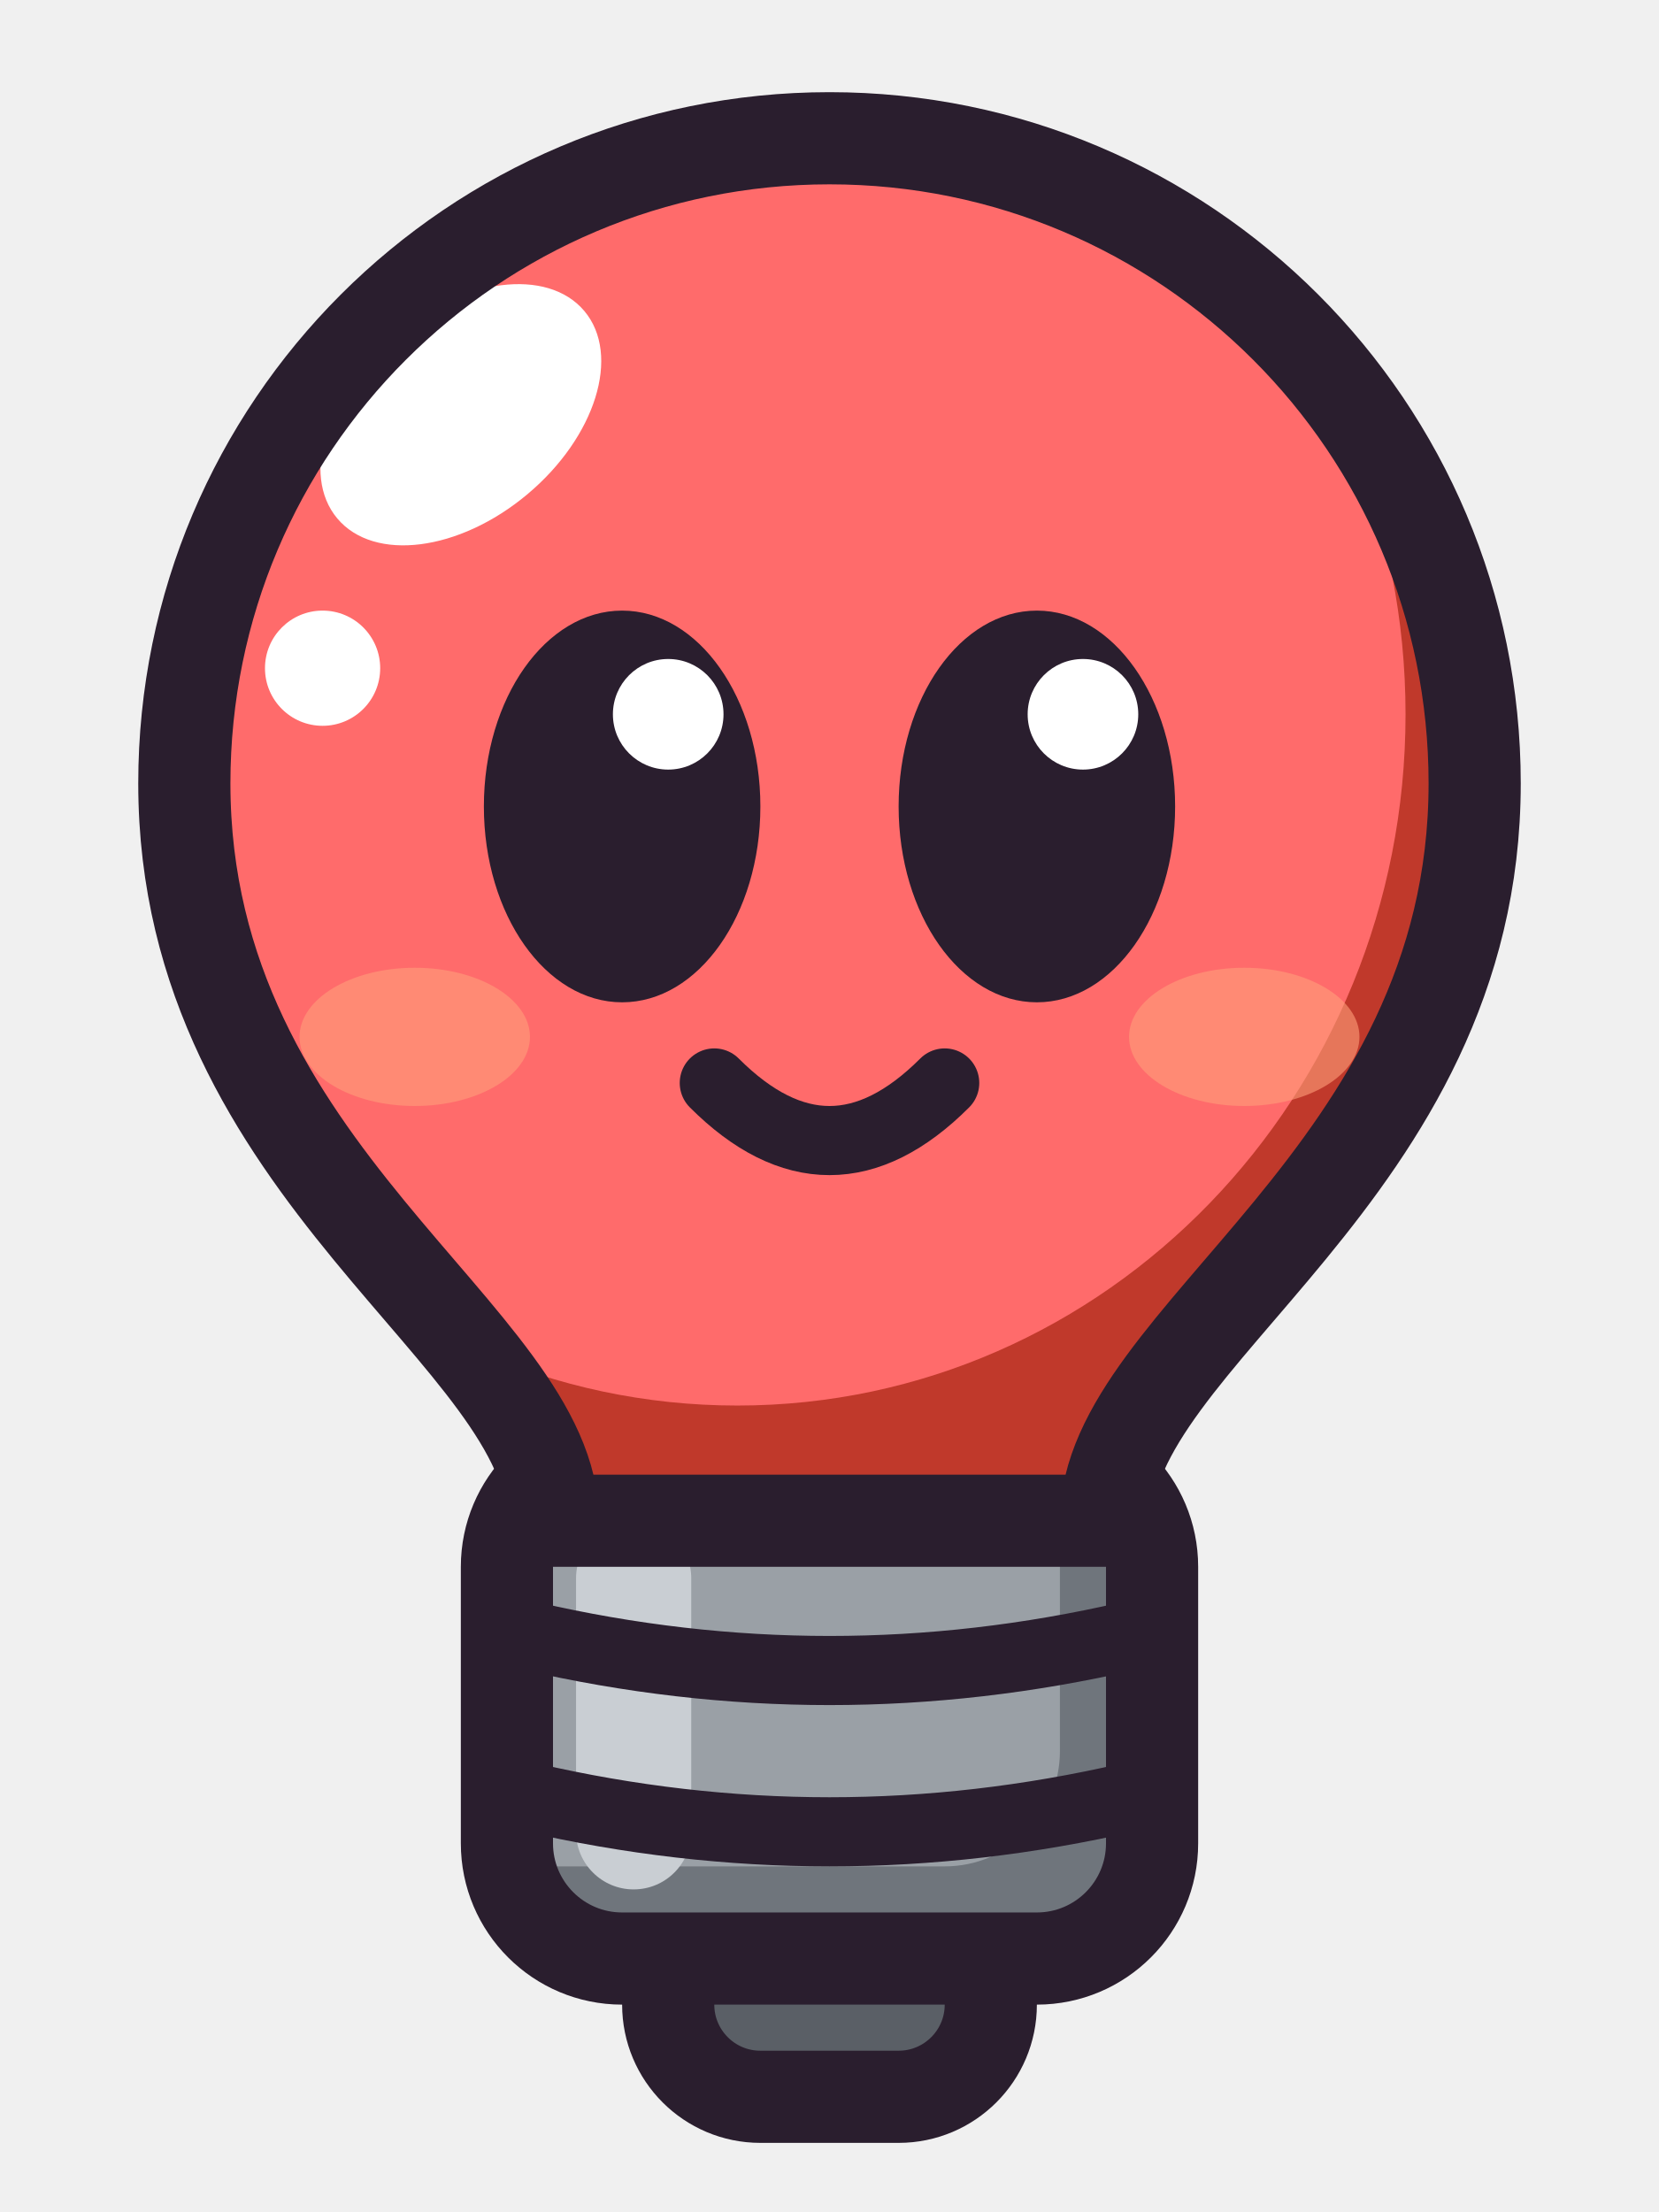
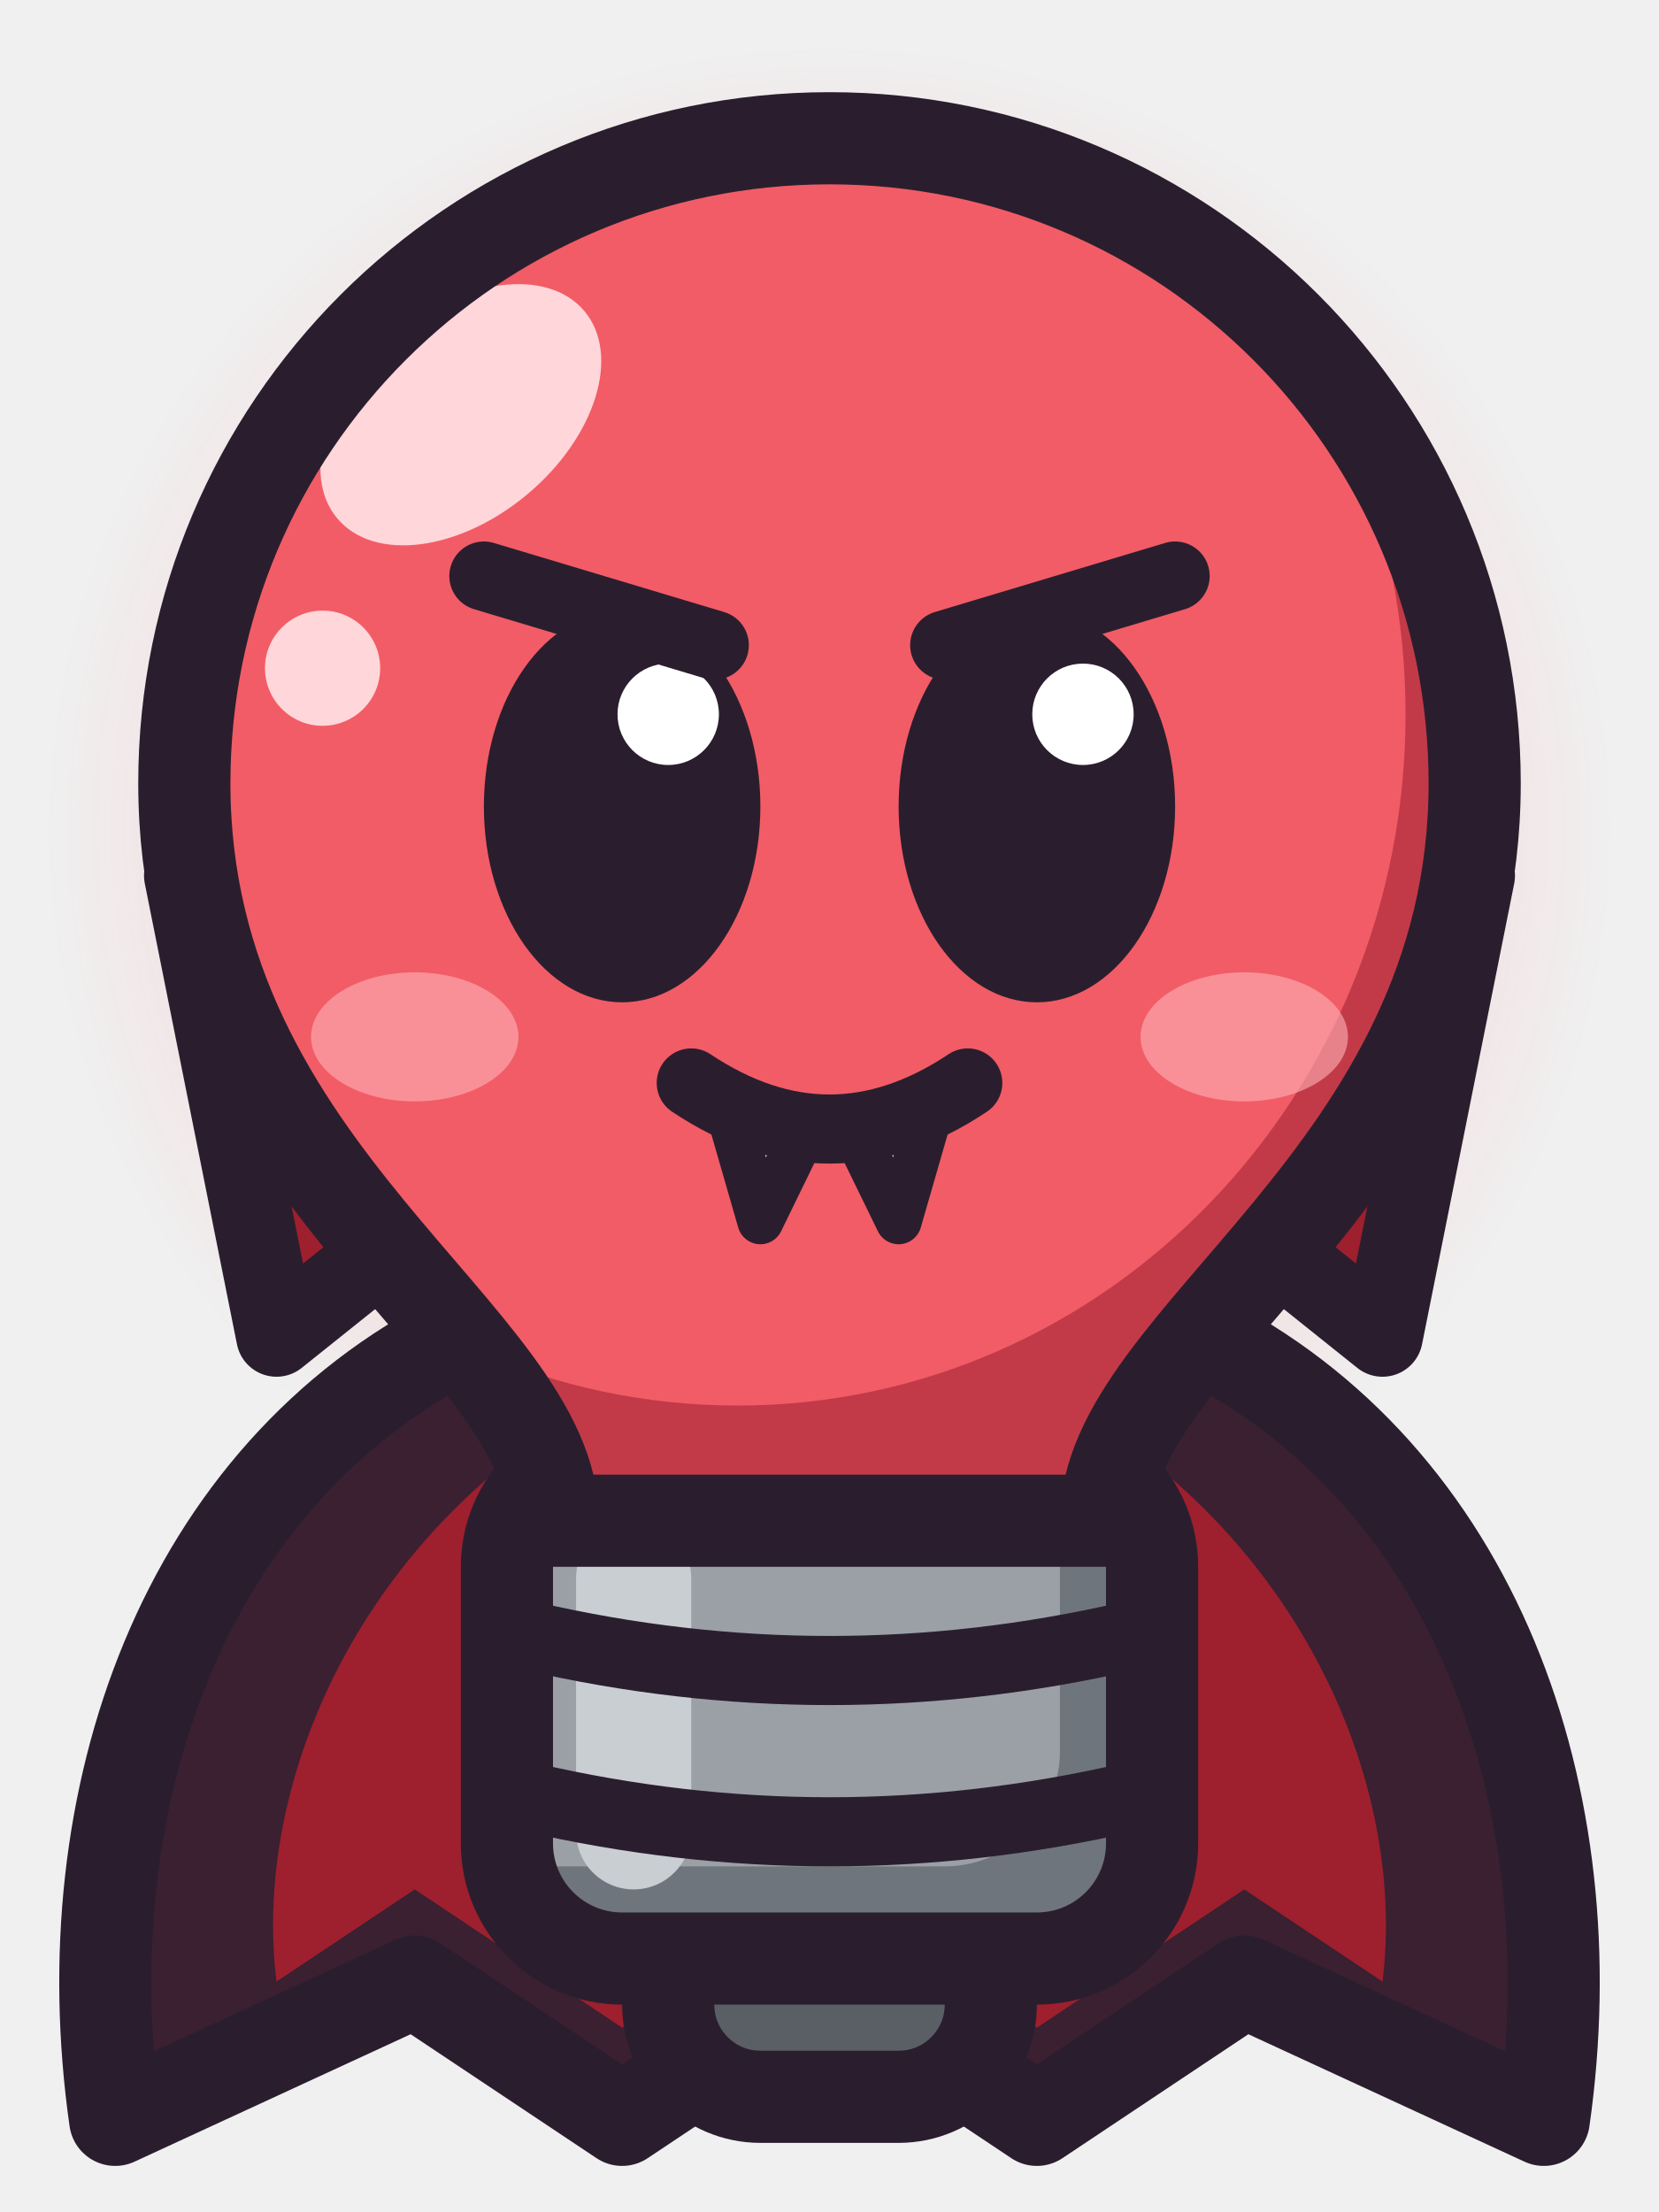
<svg xmlns="http://www.w3.org/2000/svg" width="72" height="96" viewBox="0 0 72 96">
+   <defs>
+     <radialGradient id="glow">
+       <stop offset="0" stop-color="#FF5C6A" stop-opacity="0.5" />
+       <stop offset="1" stop-color="#FF5C6A" stop-opacity="0" />
+     </radialGradient>
+   </defs>
+   <circle cx="36" cy="36" r="34" fill="url(#glow)" />
+   <path d="M20,58 C8,64 3,78 5,92 L18,86 L27,92 L36,86 L45,92 L54,86 L67,92 C69,78 64,64 52,58 Z" fill="#3A2030" stroke="#2A1E2E" stroke-width="4" stroke-linejoin="round" />
+   <path d="M24,62 C15,68 11,78 12,86 L18,82 L27,88 L36,82 L45,88 L54,82 L60,86 C61,78 57,68 48,62 Z" fill="#9E1F2E" />
+   <path d="M22,50 L8,38 L12,58 Z M50,50 L64,38 L60,58 Z" fill="#9E1F2E" stroke="#2A1E2E" stroke-width="3.5" stroke-linejoin="round" />
+   <rect x="29" y="82" width="14" height="9" rx="4" fill="#5A5F66" stroke="#2A1E2E" stroke-width="4" stroke-linejoin="round" />
+   <defs>
+     <rect id="bbase" x="22" y="63" width="28" height="22" rx="5" />
+     <clipPath id="bbase-clip">
+       <use href="#bbase" />
+     </clipPath>
+   </defs>
+   <use href="#bbase" fill="#6F757C" />
+   <rect x="18" y="59" width="28" height="22" rx="5" fill="#9AA0A6" clip-path="url(#bbase-clip)" />
+   <rect x="25" y="66" width="5" height="16" rx="2.5" fill="#C9CED3" />
+   <g stroke="#2A1E2E" stroke-width="3" stroke-linecap="round" fill="none">
+     <path d="M23,71 Q36,74 49,71" />
+     <path d="M23,78 Q36,81 49,78" />
+   </g>
+   <use href="#bbase" fill="none" stroke="#2A1E2E" stroke-width="4" stroke-linejoin="round" />
  <defs>
    <path id="glass" d="M24,66 C24,58 8,51 8,34 A28,28 0 0 1 64,34 C64,51 48,58 48,66 Z" />
    <clipPath id="glass-clip">
      <use href="#glass" />
    </clipPath>
-     <rect id="base" x="22" y="63" width="28" height="22" rx="5" />
-     <clipPath id="base-clip">
-       <use href="#base" />
-     </clipPath>
  </defs>
-   <rect x="29" y="82" width="14" height="9" rx="4" fill="#5A5F66" stroke="#2A1E2E" stroke-width="4" stroke-linejoin="round" />
-   <use href="#base" fill="#6F757C" />
-   <rect x="18" y="59" width="28" height="22" rx="5" fill="#9AA0A6" clip-path="url(#base-clip)" />
-   <rect x="25" y="66" width="5" height="16" rx="2.5" fill="#C9CED3" />
-   <g stroke="#2A1E2E" stroke-width="3" stroke-linecap="round" fill="none">
-     <path d="M23,71 Q36,74 49,71" />
-     <path d="M23,78 Q36,81 49,78" />
-   </g>
-   <use href="#base" fill="none" stroke="#2A1E2E" stroke-width="4" stroke-linejoin="round" />
-   <use href="#glass" fill="#C0392B" />
-   <ellipse cx="32" cy="31" rx="29" ry="30" fill="#FF6B6B" clip-path="url(#glass-clip)" />
-   <ellipse cx="20" cy="18" rx="7" ry="4.5" fill="#FFFFFF" transform="rotate(-40 20 18)" />
-   <circle cx="14" cy="29" r="2.5" fill="#FFFFFF" />
+   <use href="#glass" fill="#C23A48" />
+   <ellipse cx="32" cy="31" rx="29" ry="30" fill="#F25C66" clip-path="url(#glass-clip)" />
+   <ellipse cx="20" cy="18" rx="7" ry="4.5" fill="#FFD6D9" transform="rotate(-40 20 18)" />
+   <circle cx="14" cy="29" r="2.5" fill="#FFD6D9" />
  <use href="#glass" fill="none" stroke="#2A1E2E" stroke-width="4" stroke-linejoin="round" />
-   <ellipse cx="18" cy="45" rx="5" ry="3" fill="#FF9E7A" opacity="0.6" />
-   <ellipse cx="54" cy="45" rx="5" ry="3" fill="#FF9E7A" opacity="0.6" />
+   <ellipse cx="18" cy="45" rx="4.5" ry="2.8" fill="#FFB3B8" opacity="0.6" />
+   <ellipse cx="54" cy="45" rx="4.5" ry="2.8" fill="#FFB3B8" opacity="0.6" />
  <ellipse cx="27" cy="35" rx="6" ry="8.5" fill="#2A1E2E" />
  <ellipse cx="45" cy="35" rx="6" ry="8.5" fill="#2A1E2E" />
-   <circle cx="29" cy="31" r="2.4" fill="#FFFFFF" />
-   <circle cx="47" cy="31" r="2.4" fill="#FFFFFF" />
-   <path d="M31,47 Q36,52 41,47" fill="none" stroke="#2A1E2E" stroke-width="3" stroke-linecap="round" />
+   <circle cx="29" cy="31" r="2.2" fill="#FFFFFF" />
+   <circle cx="47" cy="31" r="2.2" fill="#FFFFFF" />
+   <path d="M21,25 L31,28 M51,25 L41,28" stroke="#2A1E2E" stroke-width="3" stroke-linecap="round" />
+   <path d="M31.5,47.8 L33,53 L35,48.9 Z M37,48.9 L39,53 L40.5,47.8 Z" fill="#FFFFFF" stroke="#2A1E2E" stroke-width="2" stroke-linejoin="round" />
+   <path d="M30,47 Q36,51 42,47" fill="none" stroke="#2A1E2E" stroke-width="3" stroke-linecap="round" />
</svg>
